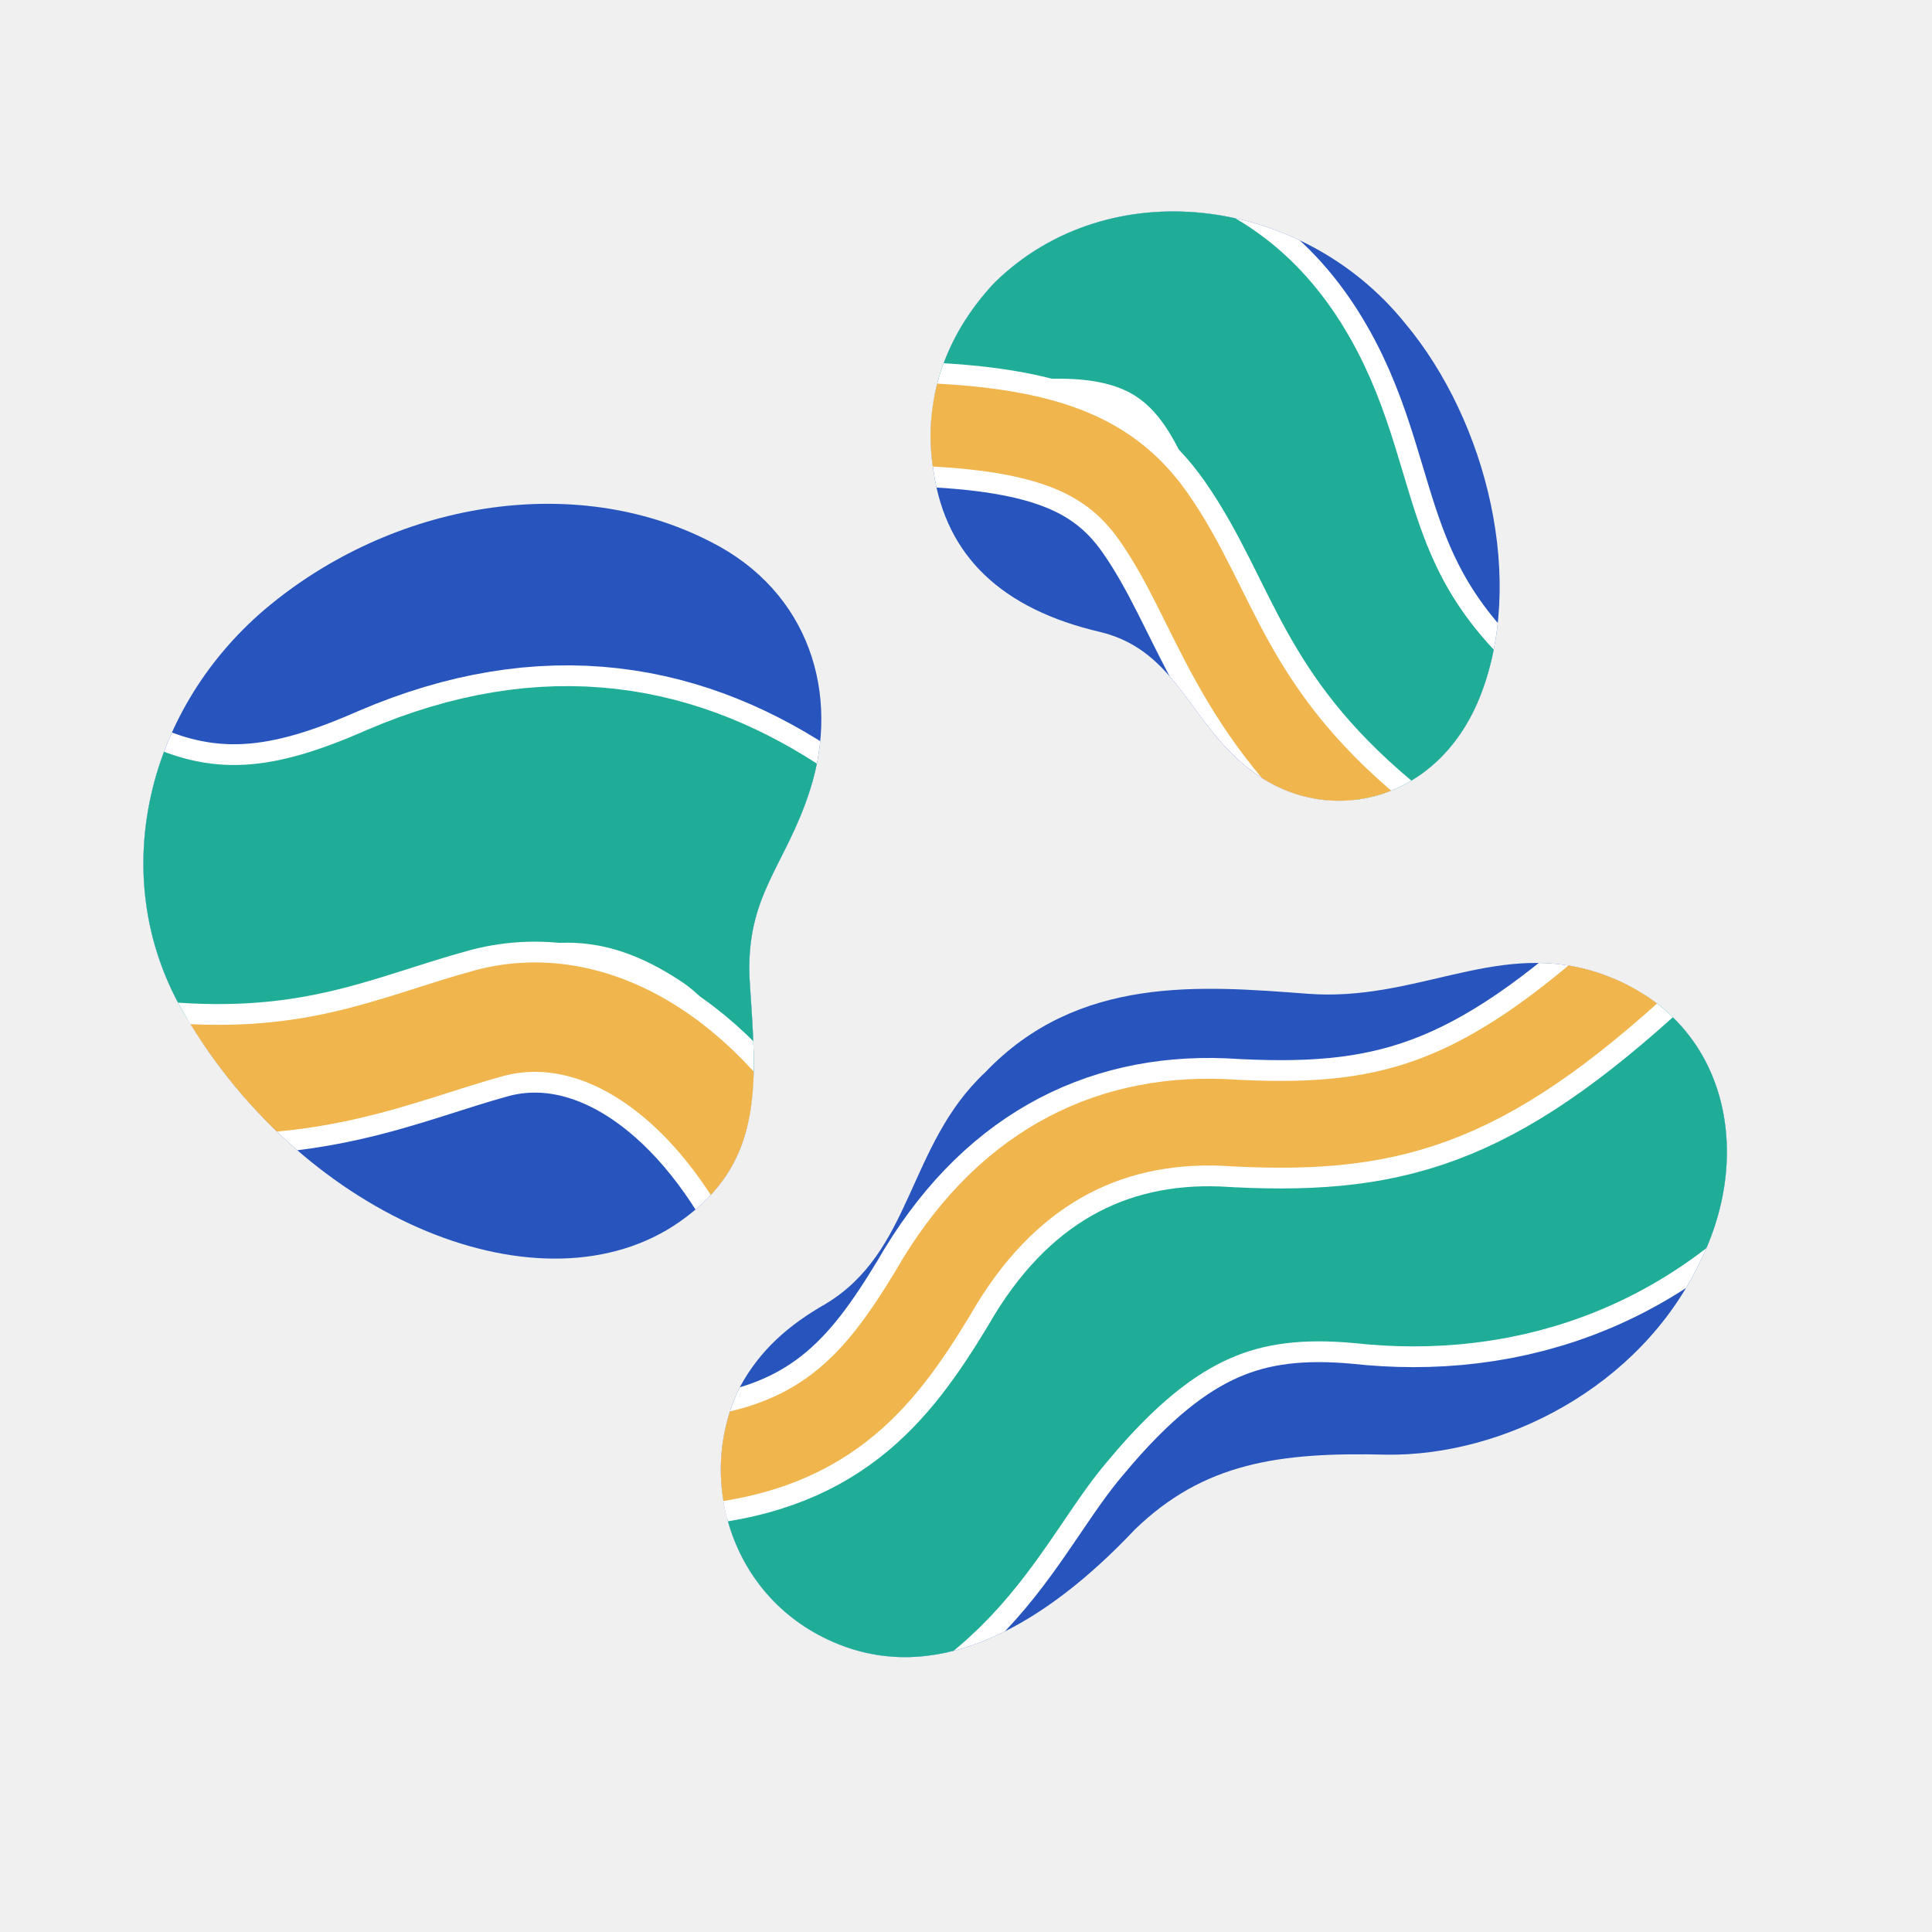
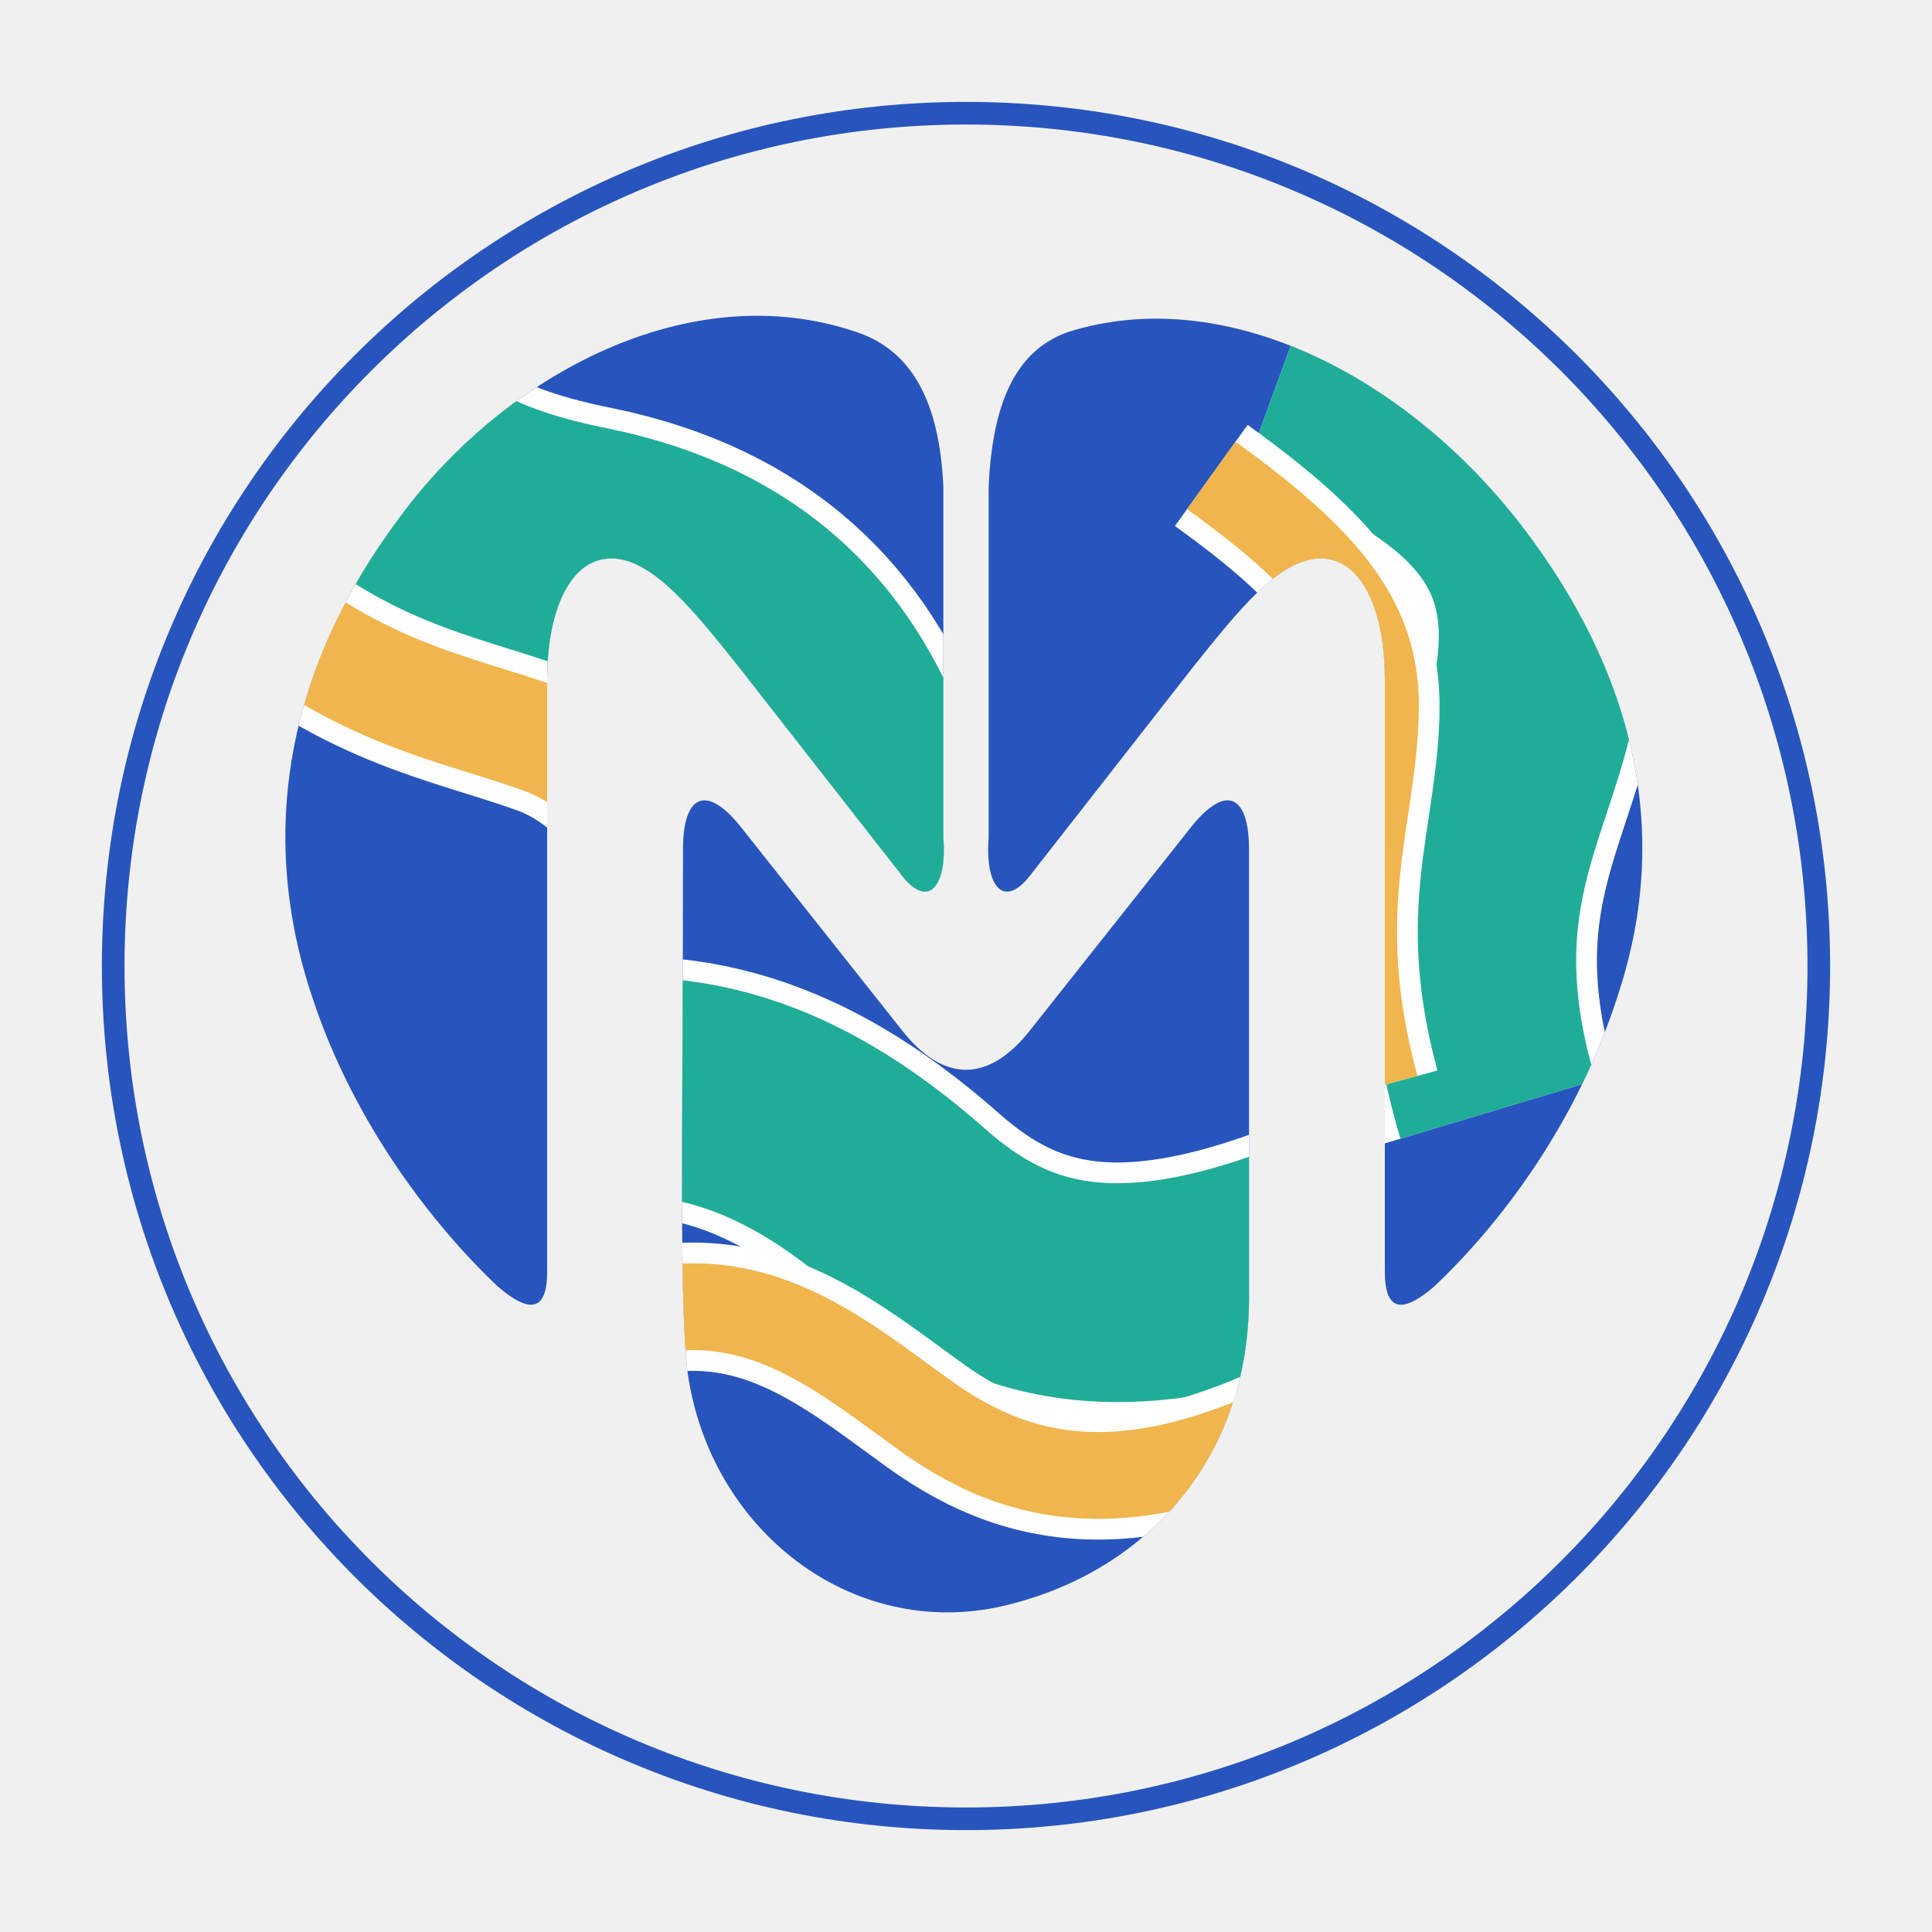
<svg xmlns="http://www.w3.org/2000/svg" width="512" height="512" viewBox="0 0 512 512" role="img" aria-labelledby="msp-logo-title msp-logo-desc">
  <defs>
-     <path id="population-a" d="M79 148C82 107 116 76 158 72C202 68 246 89 265 125       C279 151 270 178 249 194C232 207 219 207 207 226C193 249 183 268 155 268       C111 268 74 211 79 148Z" />
-     <path id="population-b" d="M366 112C408 105 446 140 449 183C452 217 436 258 408 276       C383 292 356 281 348 258C341 238 350 220 336 204C318 184 314 164 324 144       C332 127 347 116 366 112Z" />
-     <path id="population-c" d="M174 308C201 310 216 286 244 282C279 275 304 296 326 314       C348 332 374 331 391 352C414 381 400 416 370 432C338 450 298 444 273 426       C250 409 232 400 207 404C173 411 142 408 126 385C108 359 119 326 143 313       C153 308 163 307 174 308Z" />
+     <path id="population-a" d="M227 88C183 73 134 99 106 137C76 177 68 221 83 265       C94 298 115 325 132 341C139 347 145 349 145 337V180C145 162 151 148 162 148C173 148 184 162 196 177       L239 232C246 241 251 235 250 222L250 129C249 107 242 93 227 88Z" />
+     <path id="population-b" d="M283 88C324 75 372 99 403 139C433 178 443 220 429 263       C418 298 397 325 380 341C373 347 367 349 367 337V180C367 162 361 148 350 148C339 148 328 162 316 177       L273 232C266 241 261 235 262 222L262 129C263 107 269 93 283 88Z" />
+     <path id="population-c" d="M181 225C181 211 187 207 197 220L239 273       C250 287 262 287 273 273L315 220C325 207 331 211 331 225V344       C331 388 302 418 264 426C224 434 187 404 182 362C180 340 181 298 181 225Z" />
    <clipPath id="clip-a">
      <use href="#population-a" />
    </clipPath>
    <clipPath id="clip-b">
      <use href="#population-b" />
    </clipPath>
    <clipPath id="clip-c">
      <use href="#population-c" />
    </clipPath>
  </defs>
-   <g transform="rotate(-35 256 256)">
+   <circle cx="256" cy="256" r="226" fill="none" stroke="#2855BD" stroke-width="6" />
+   <g>
    <g clip-path="url(#clip-a)">
      <use href="#population-a" fill="#2855BD" />
      <path d="M78 92C96 130 125 141 155 147C193 155 213 176 224 205C235 235 222 265 218 285" fill="none" stroke="#FFFFFF" stroke-width="79" />
      <path d="M78 92C96 130 125 141 155 147C193 155 213 176 224 205C235 235 222 265 218 285" fill="none" stroke="#20AD98" stroke-width="68" />
      <path d="M60 154C94 184 119 187 144 196C171 206 185 239 179 282" fill="none" stroke="#FFFFFF" stroke-width="40" />
      <path d="M60 154C94 184 119 187 144 196C171 206 185 239 179 282" fill="none" stroke="#F0B54D" stroke-width="29" />
    </g>
    <g clip-path="url(#clip-b)">
      <use href="#population-b" fill="#2855BD" />
      <path d="M339 100C391 119 411 141 408 175C405 210 379 234 397 294" fill="none" stroke="#FFFFFF" stroke-width="65" />
      <path d="M339 100C391 119 411 141 408 175C405 210 379 234 397 294" fill="none" stroke="#20AD98" stroke-width="54" />
      <path d="M321 126C353 149 365 165 365 187C365 216 352 240 365 288" fill="none" stroke="#FFFFFF" stroke-width="33" />
      <path d="M321 126C353 149 365 165 365 187C365 216 352 240 365 288" fill="none" stroke="#F0B54D" stroke-width="22" />
    </g>
    <g clip-path="url(#clip-c)">
      <use href="#population-c" fill="#2855BD" />
-       <path d="M106 365C149 386 173 365 204 357C248 345 275 352 302 375C327 397 364 411 411 392" fill="none" stroke="#FFFFFF" stroke-width="69" />
-       <path d="M106 365C149 386 173 365 204 357C248 345 275 352 302 375C327 397 364 411 411 392" fill="none" stroke="#20AD98" stroke-width="58" />
-       <path d="M118 320C151 340 174 333 199 322C233 306 263 310 288 329C322 356 346 365 405 357" fill="none" stroke="#FFFFFF" stroke-width="34" />
-       <path d="M118 320C151 340 174 333 199 322C233 306 263 310 288 329C322 356 346 365 405 357" fill="none" stroke="#F0B54D" stroke-width="23" />
+       <path d="M148 290C187 282 217 299 242 321C268 344 299 352 356 328" fill="none" stroke="#FFFFFF" stroke-width="69" />
+       <path d="M148 290C187 282 217 299 242 321C268 344 299 352 356 328" fill="none" stroke="#20AD98" stroke-width="58" />
+       <path d="M155 353C195 335 220 357 245 375C274 396 305 398 355 371" fill="none" stroke="#FFFFFF" stroke-width="34" />
+       <path d="M155 353C195 335 220 357 245 375C274 396 305 398 355 371" fill="none" stroke="#F0B54D" stroke-width="23" />
    </g>
  </g>
</svg>
